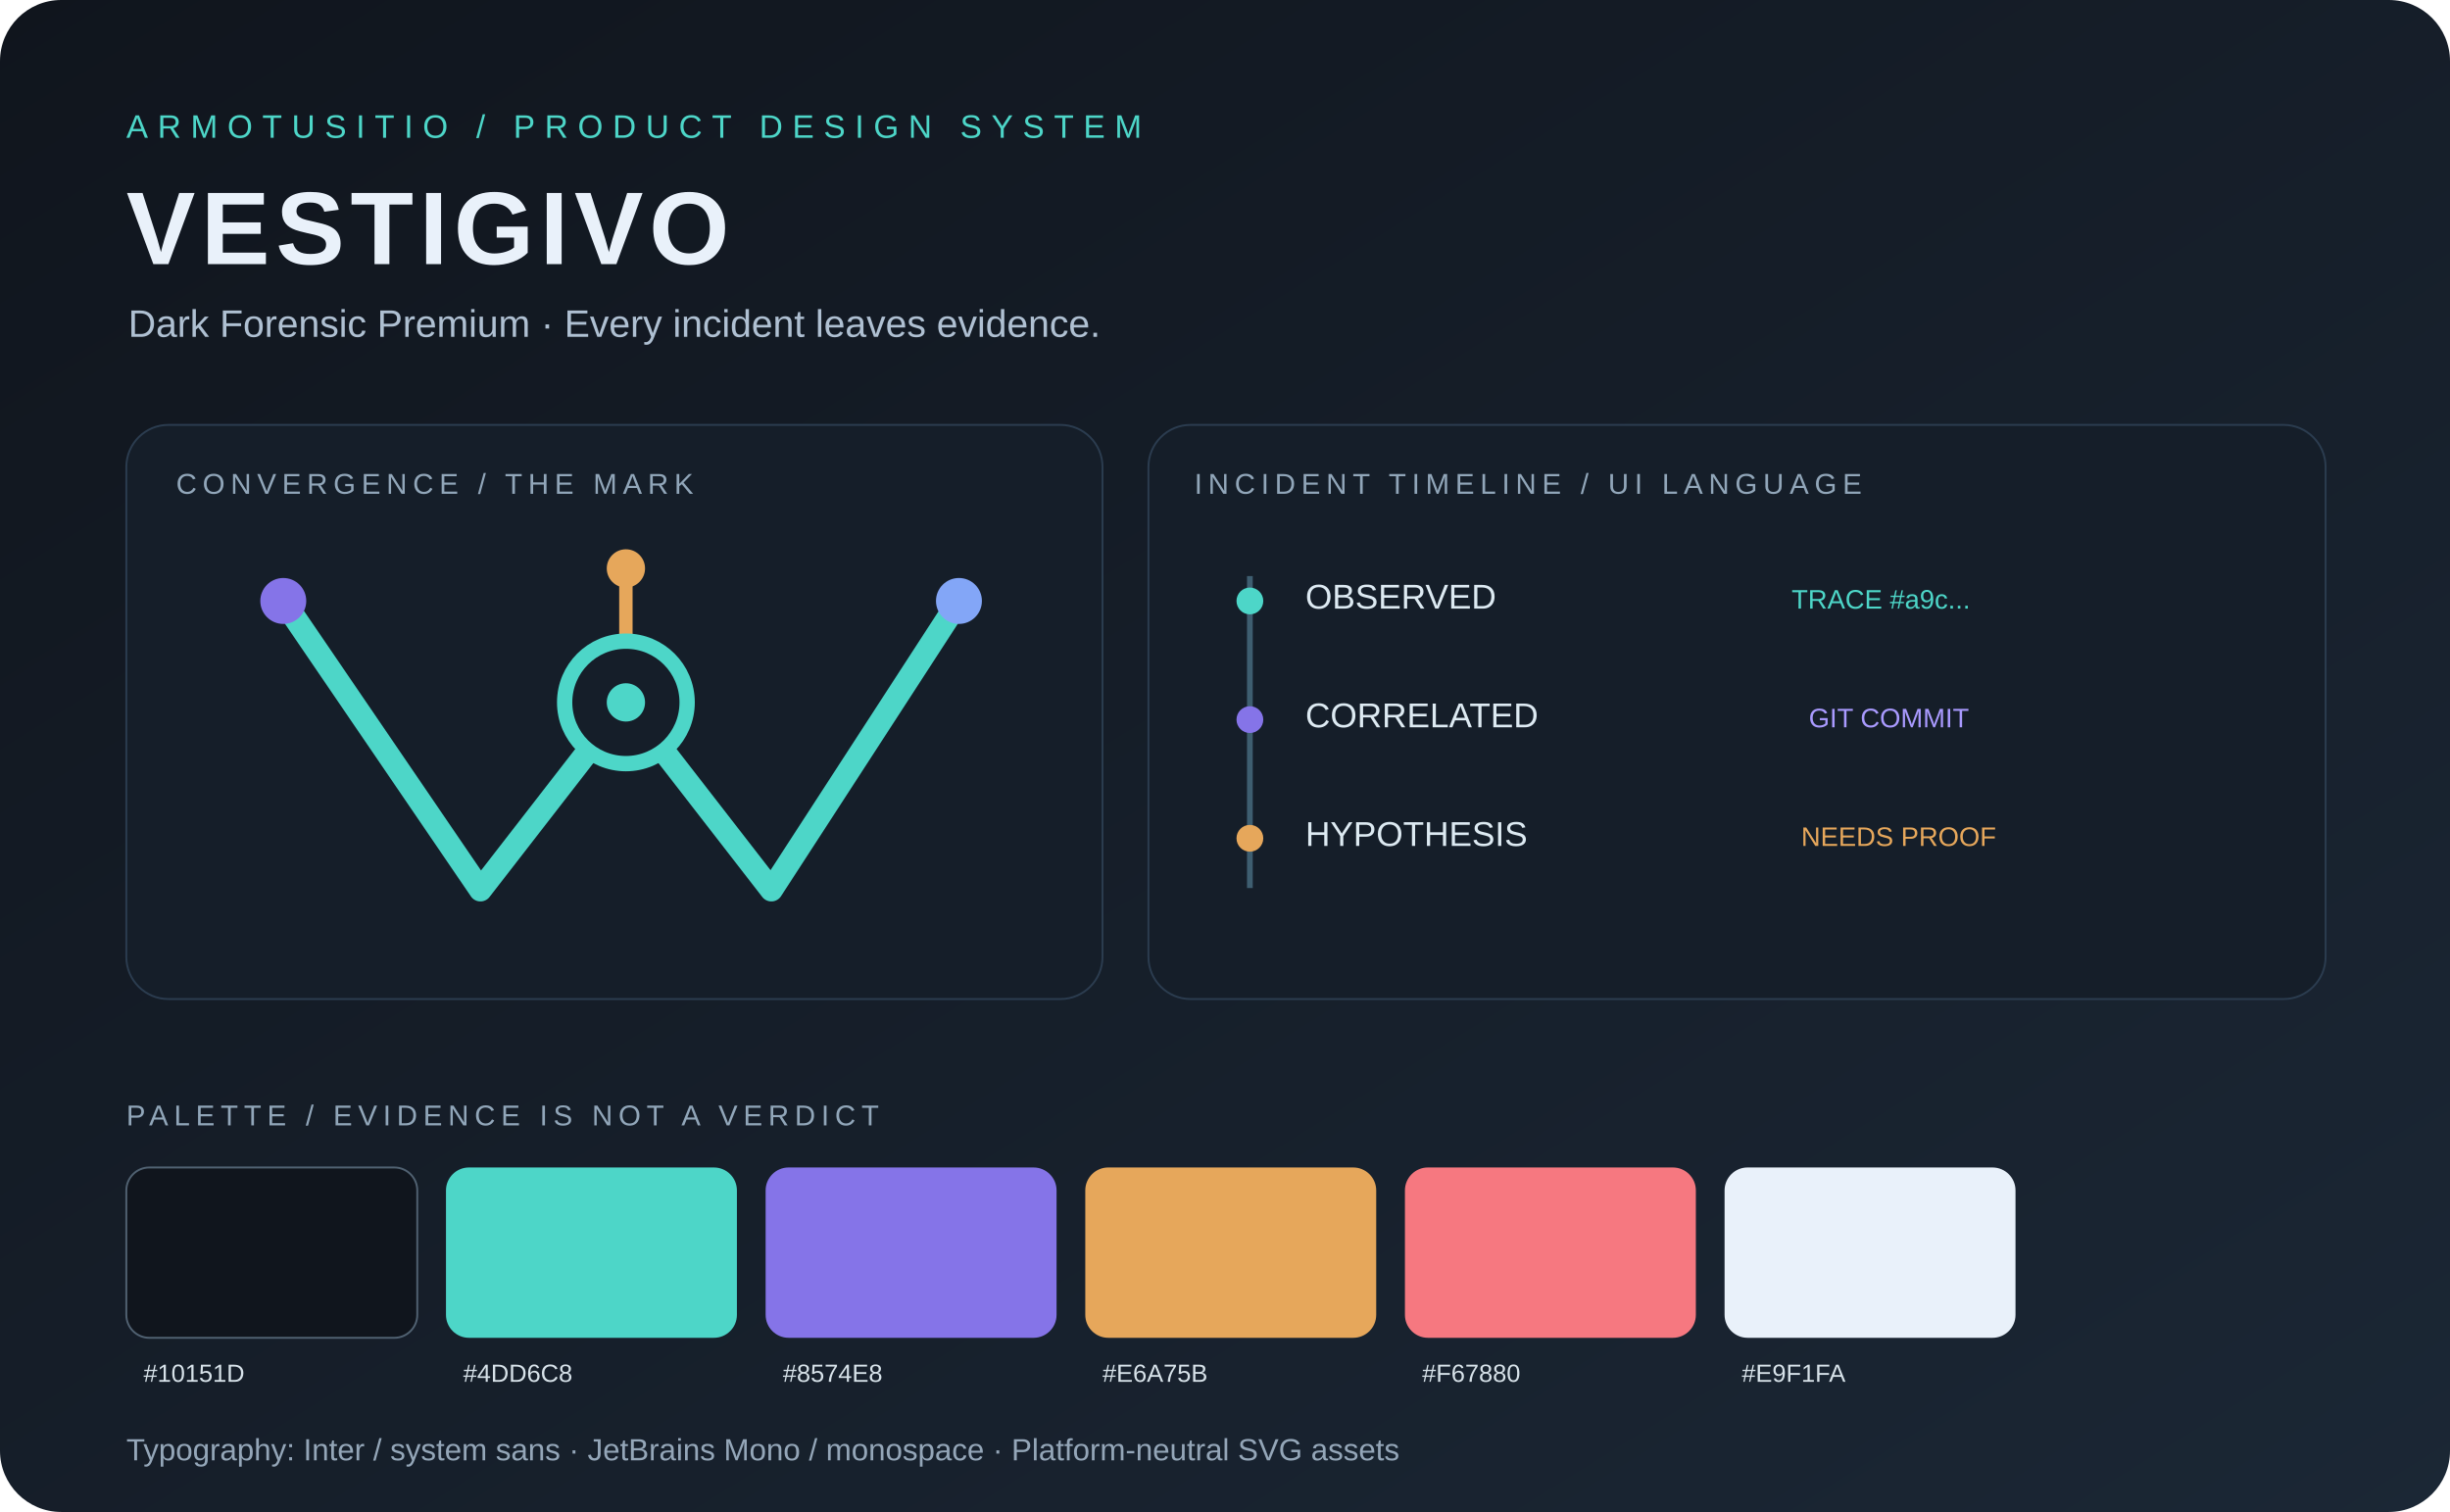
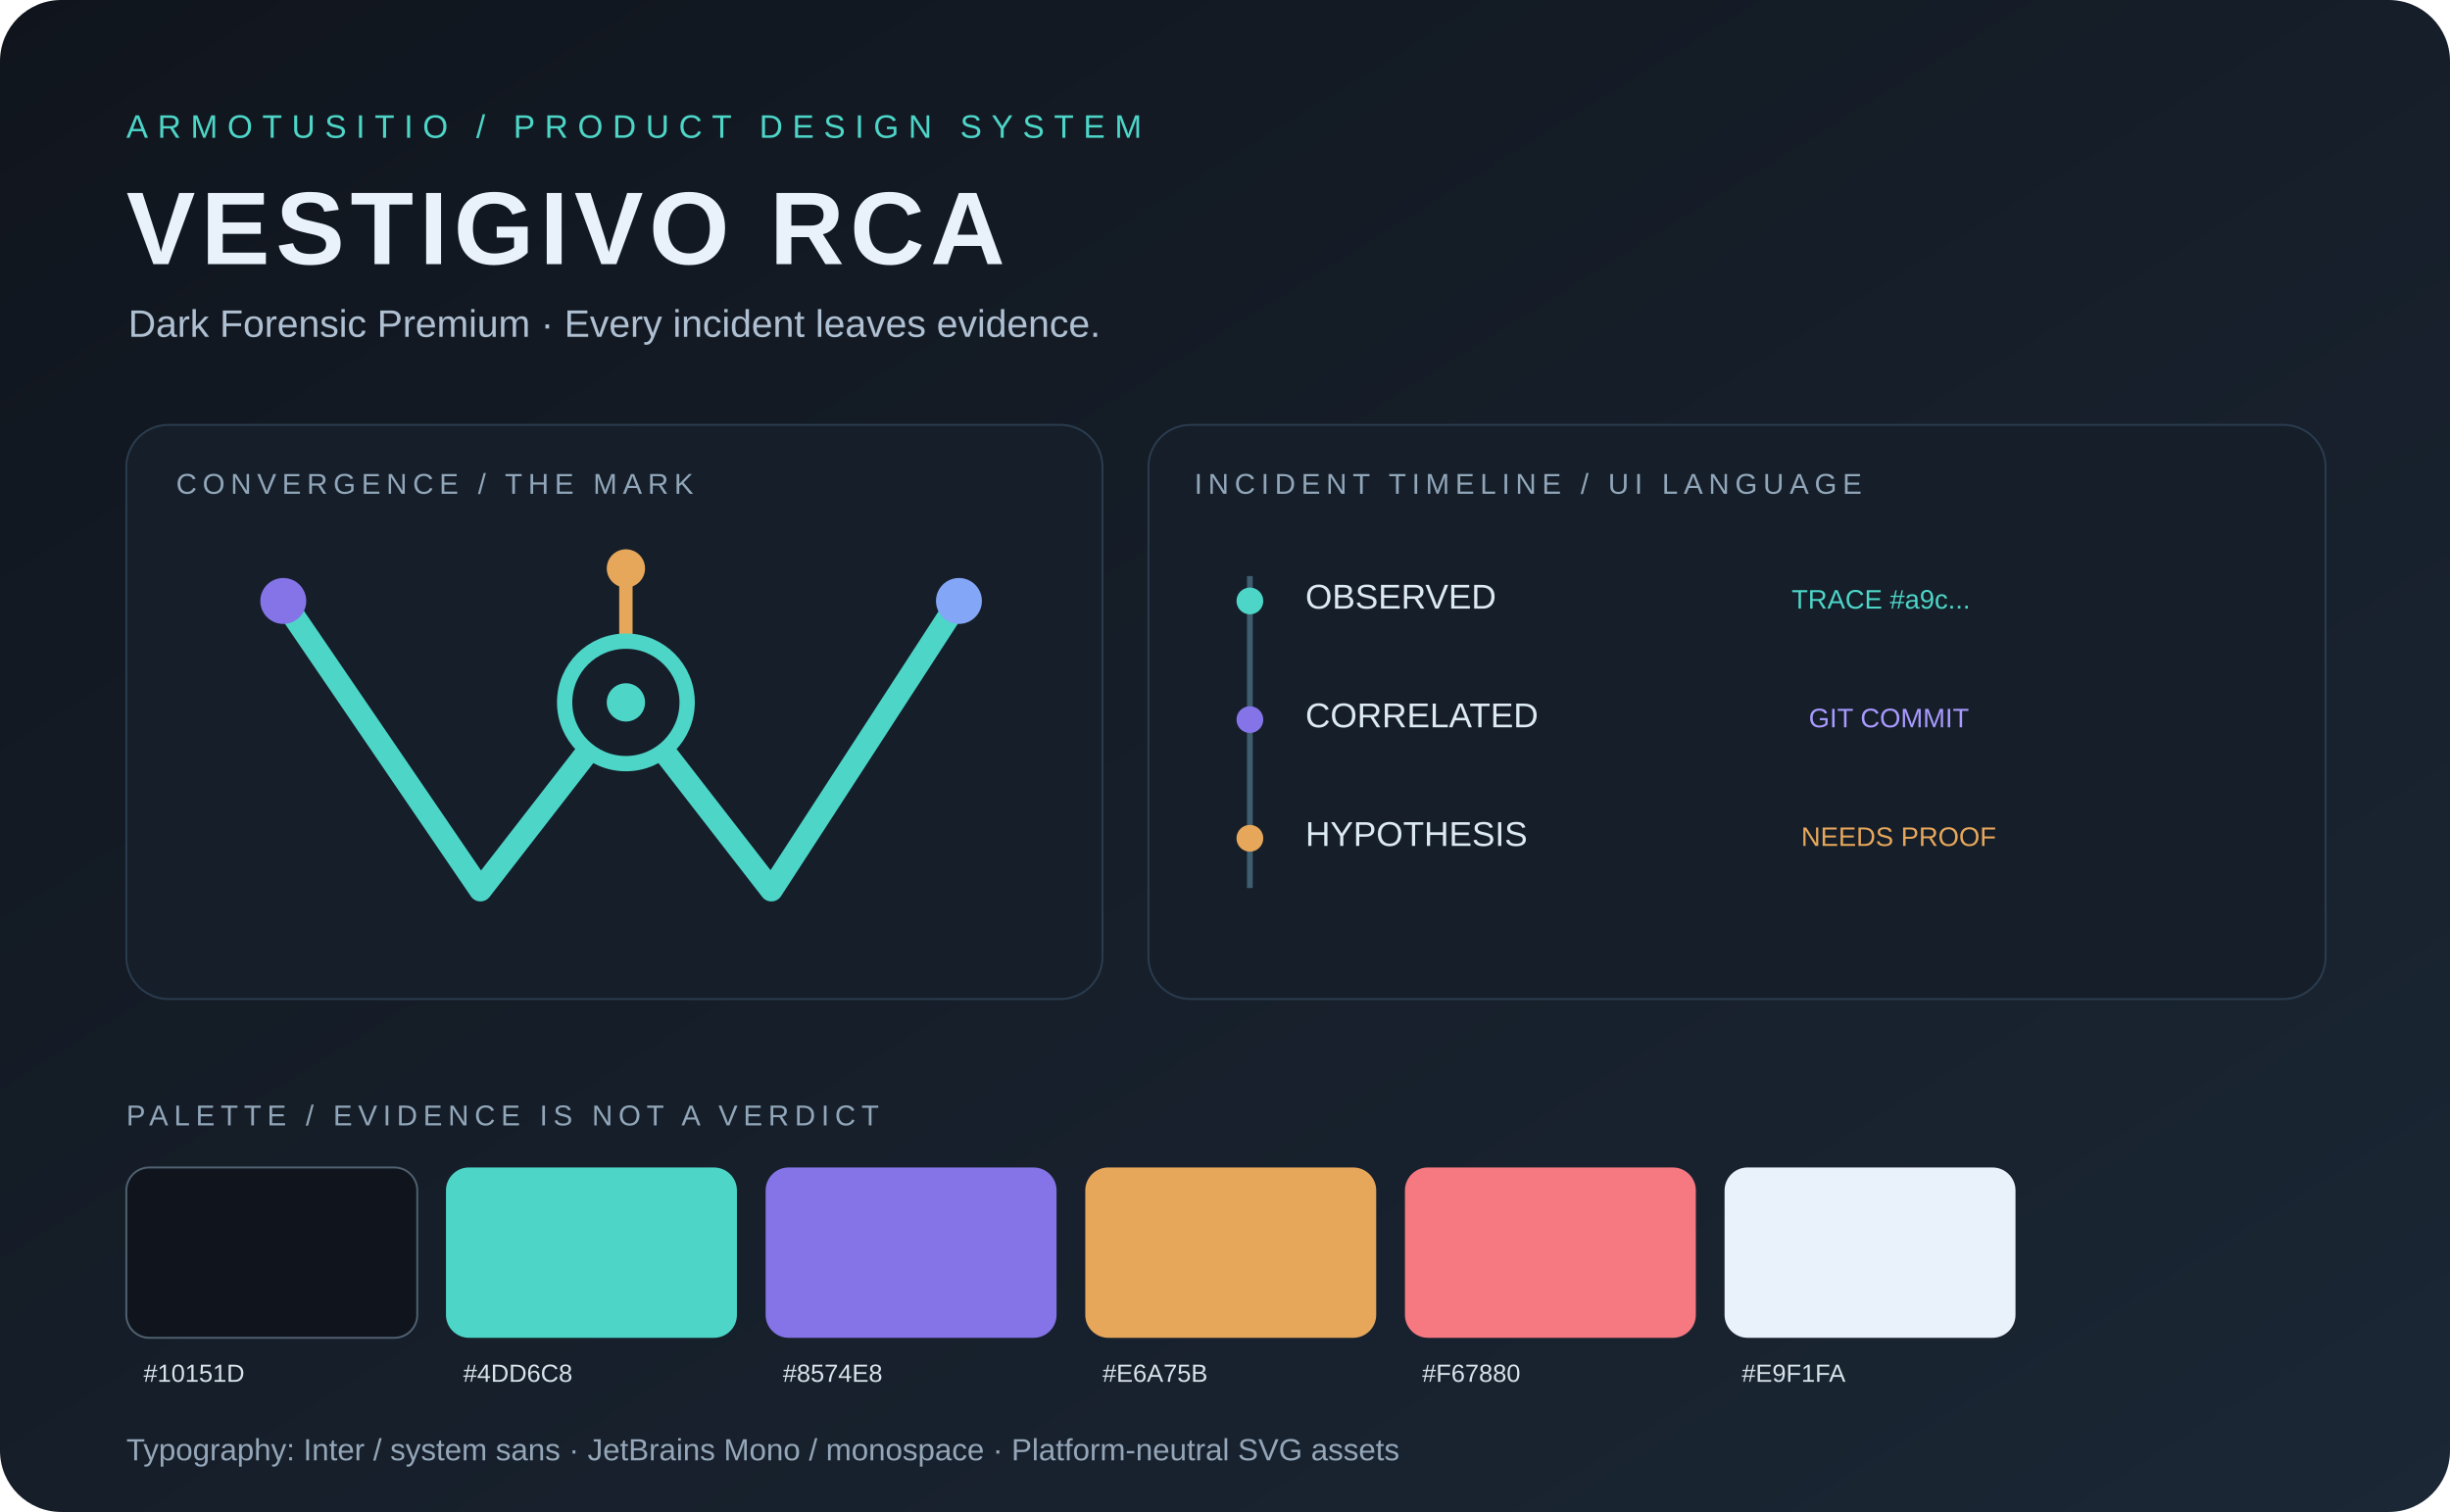
<svg xmlns="http://www.w3.org/2000/svg" viewBox="0 0 1280 790" role="img" aria-labelledby="ttl">
  <defs>
    <linearGradient id="bg" x1="0" y1="0" x2="1" y2="1">
      <stop stop-color="#10151D" />
      <stop offset="1" stop-color="#1B2735" />
    </linearGradient>
  </defs>
  <rect width="1280" height="790" rx="32" fill="url(#bg)" />
  <text x="66" y="72" font-size="17" fill="#4DD6C8" font-family="Arial,sans-serif" letter-spacing="5">ARMOTUSITIO / PRODUCT DESIGN SYSTEM</text>
-   <text x="66" y="138" font-size="54" fill="#E9F1FA" font-family="Arial,sans-serif" font-weight="bold" letter-spacing="3">VESTIGIVO</text>
+   <text x="66" y="138" font-size="54" fill="#E9F1FA" font-family="Arial,sans-serif" font-weight="bold" letter-spacing="3">VESTIGIVO RCA</text>
  <text x="67" y="176" font-size="20" fill="#AFC0D2" font-family="Arial,sans-serif">Dark Forensic Premium · Every incident leaves evidence.</text>
  <rect x="66" y="222" width="510" height="300" rx="22" fill="#151E29" stroke="#2B3C4F" />
  <text x="92" y="258" font-size="15" fill="#91A6B9" font-family="Arial,sans-serif" letter-spacing="3">CONVERGENCE / THE MARK</text>
  <path d="M148 314 251 465 327 367 403 465 501 314" stroke="#4DD6C8" stroke-width="12" fill="none" stroke-linecap="round" stroke-linejoin="round" />
  <path d="M327 297V349" stroke="#E6A75B" stroke-width="7" stroke-linecap="round" />
  <circle cx="148" cy="314" r="12" fill="#8574E8" />
  <circle cx="501" cy="314" r="12" fill="#83A6F7" />
  <circle cx="327" cy="297" r="10" fill="#E6A75B" />
  <circle cx="327" cy="367" r="32" fill="#151E29" stroke="#4DD6C8" stroke-width="8" />
  <circle cx="327" cy="367" r="10" fill="#4DD6C8" />
  <rect x="600" y="222" width="615" height="300" rx="22" fill="#151E29" stroke="#2B3C4F" />
  <text x="624" y="258" font-size="15" fill="#91A6B9" font-family="Arial,sans-serif" letter-spacing="3">INCIDENT TIMELINE / UI LANGUAGE</text>
  <path d="M653 301V464" stroke="#3E5E70" stroke-width="3" />
  <circle cx="653" cy="314" r="7" fill="#4DD6C8" />
  <circle cx="653" cy="376" r="7" fill="#8574E8" />
  <circle cx="653" cy="438" r="7" fill="#E6A75B" />
  <text x="682" y="318" font-size="18" fill="#DDEAF2" font-family="Arial,sans-serif">OBSERVED</text>
  <text x="936" y="318" font-size="14" fill="#4DD6C8" font-family="Arial,sans-serif">TRACE #a9c...</text>
  <text x="682" y="380" font-size="18" fill="#DDEAF2" font-family="Arial,sans-serif">CORRELATED</text>
  <text x="945" y="380" font-size="14" fill="#A99AFF" font-family="Arial,sans-serif">GIT COMMIT</text>
  <text x="682" y="442" font-size="18" fill="#DDEAF2" font-family="Arial,sans-serif">HYPOTHESIS</text>
  <text x="941" y="442" font-size="14" fill="#E6A75B" font-family="Arial,sans-serif">NEEDS PROOF</text>
  <text x="66" y="588" font-size="15" fill="#91A6B9" font-family="Arial,sans-serif" letter-spacing="3">PALETTE / EVIDENCE IS NOT A VERDICT</text>
  <g font-family="Arial,sans-serif" font-size="13">
    <rect x="66" y="610" width="152" height="89" rx="12" fill="#10151D" stroke="#506171" />
    <text x="75" y="722" fill="#D7E2E9">#10151D</text>
    <rect x="233" y="610" width="152" height="89" rx="12" fill="#4DD6C8" />
    <text x="242" y="722" fill="#D7E2E9">#4DD6C8</text>
    <rect x="400" y="610" width="152" height="89" rx="12" fill="#8574E8" />
    <text x="409" y="722" fill="#D7E2E9">#8574E8</text>
    <rect x="567" y="610" width="152" height="89" rx="12" fill="#E6A75B" />
    <text x="576" y="722" fill="#D7E2E9">#E6A75B</text>
    <rect x="734" y="610" width="152" height="89" rx="12" fill="#F67880" />
    <text x="743" y="722" fill="#D7E2E9">#F67880</text>
    <rect x="901" y="610" width="152" height="89" rx="12" fill="#E9F1FA" />
    <text x="910" y="722" fill="#D7E2E9">#E9F1FA</text>
  </g>
  <text x="66" y="763" fill="#94A6B8" font-size="16" font-family="Arial,sans-serif">Typography: Inter / system sans  ·  JetBrains Mono / monospace  ·  Platform-neutral SVG assets</text>
</svg>
